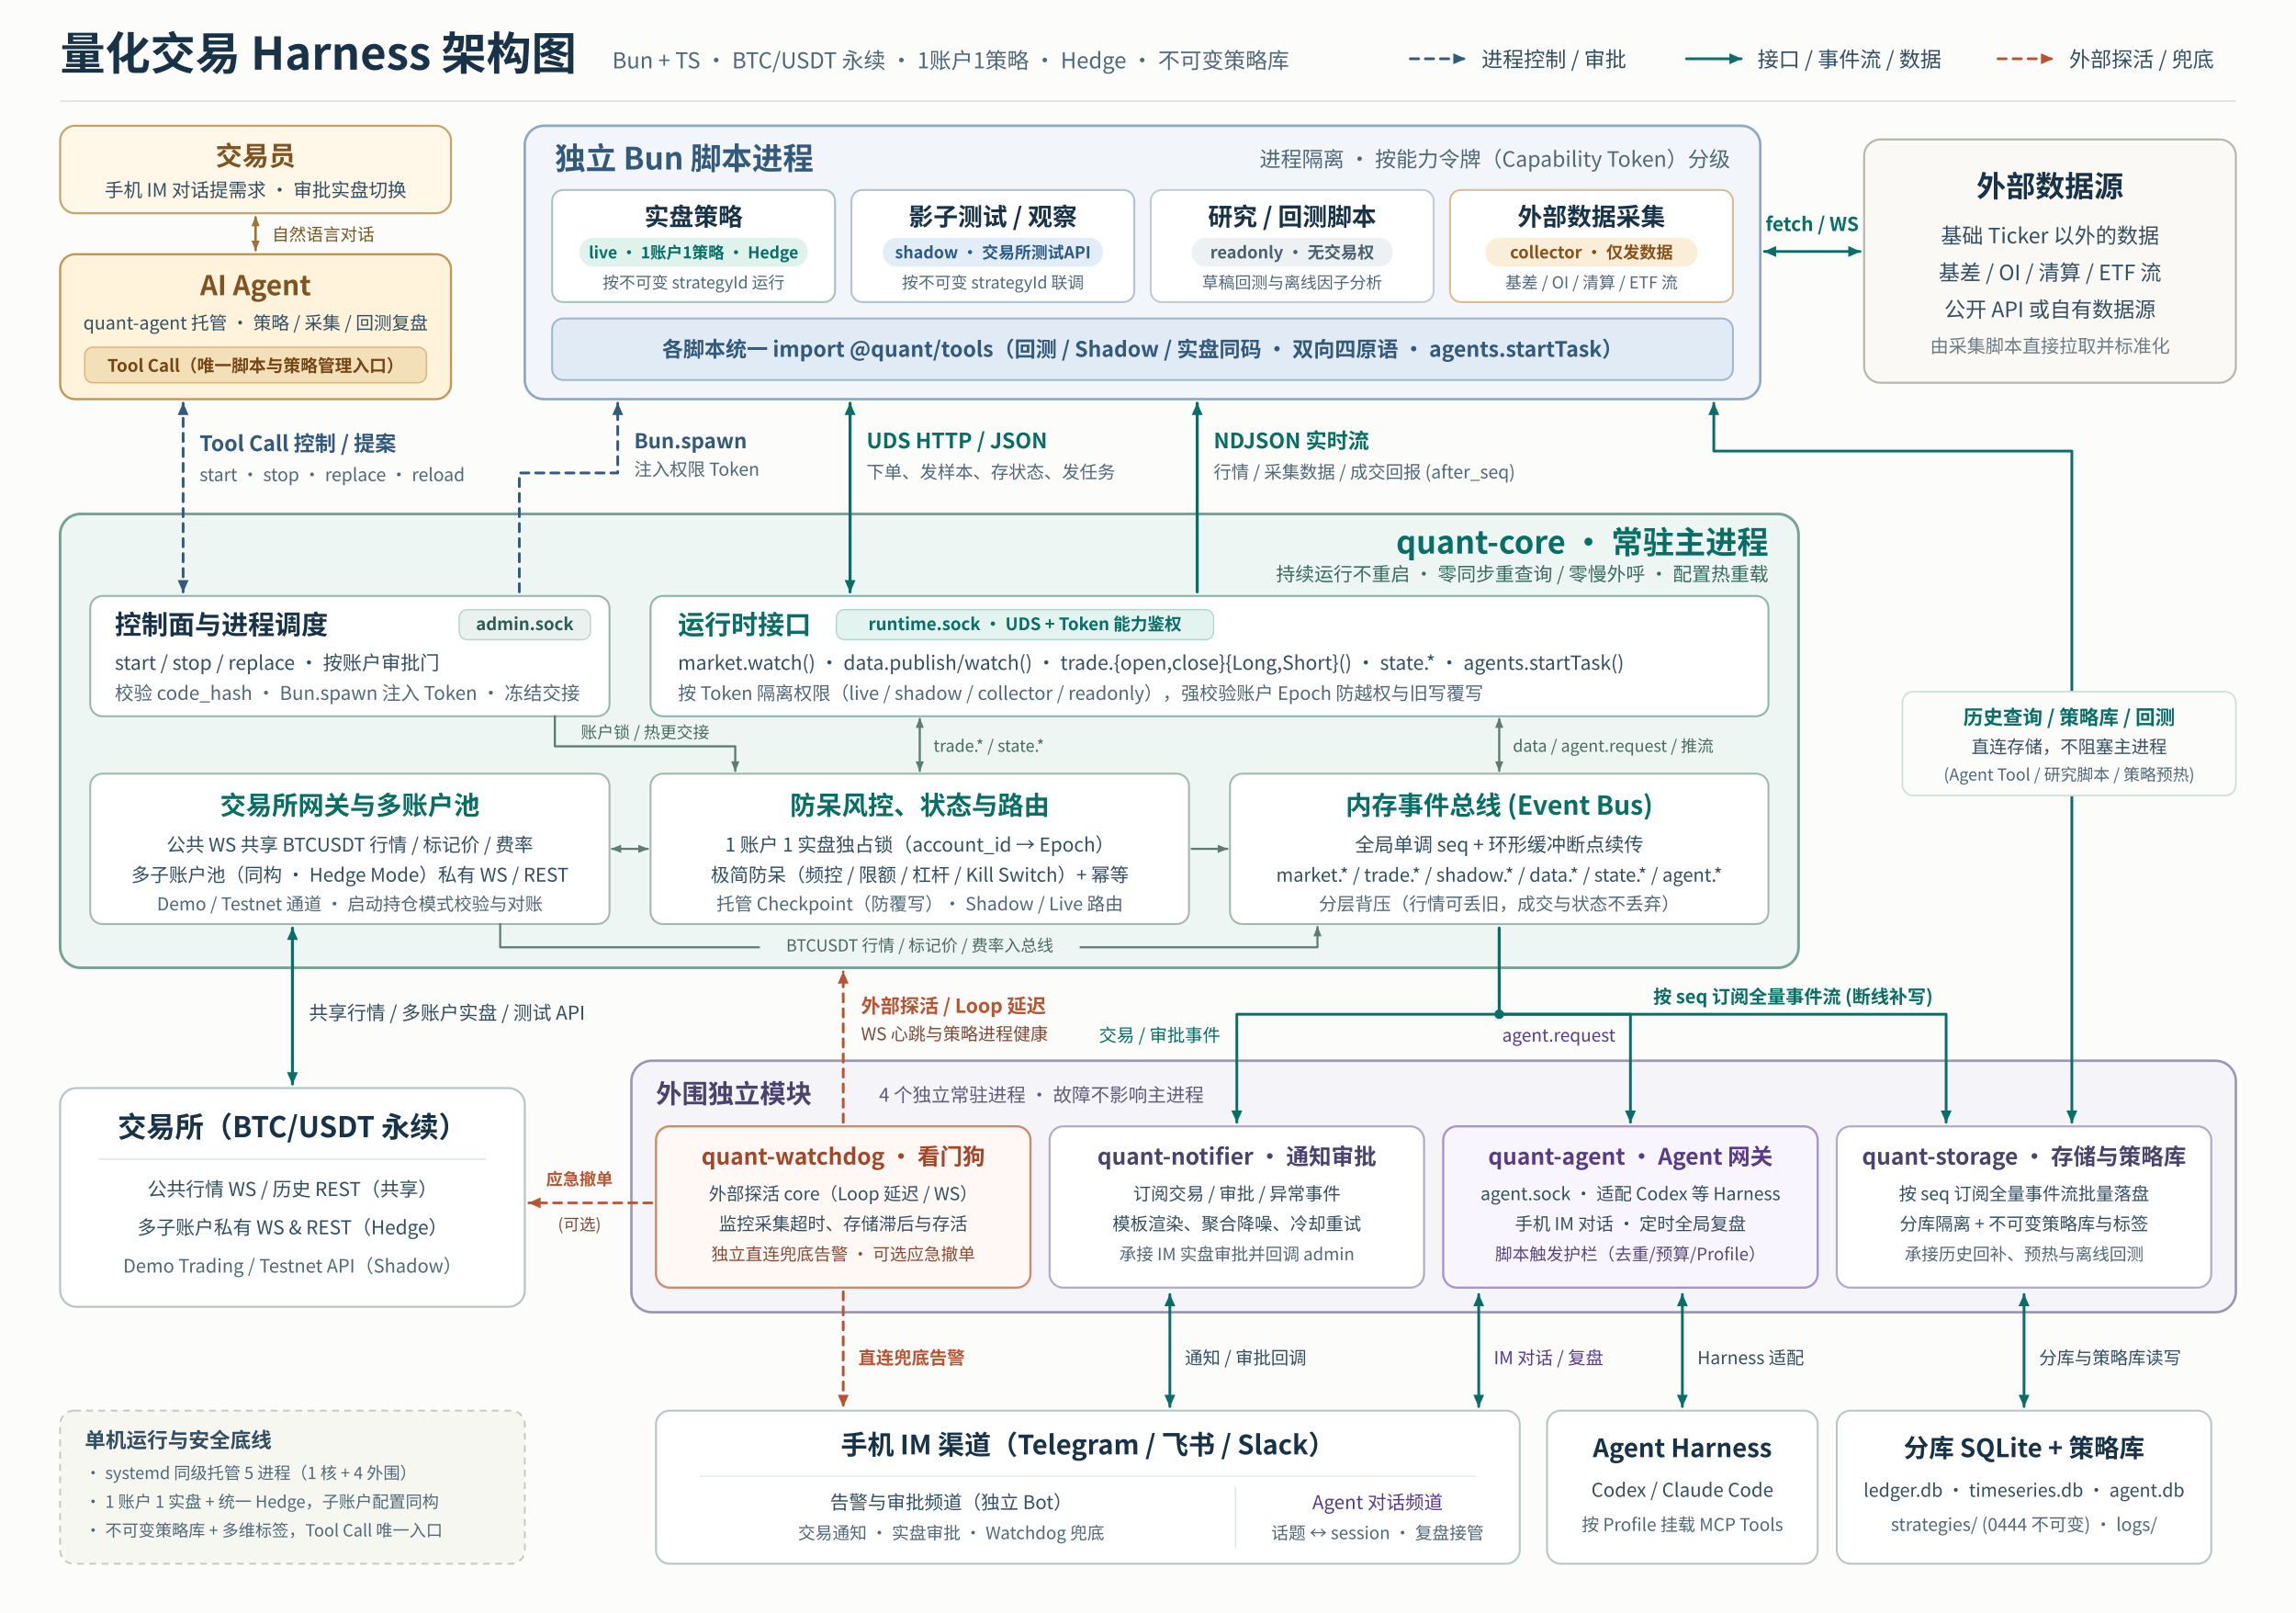
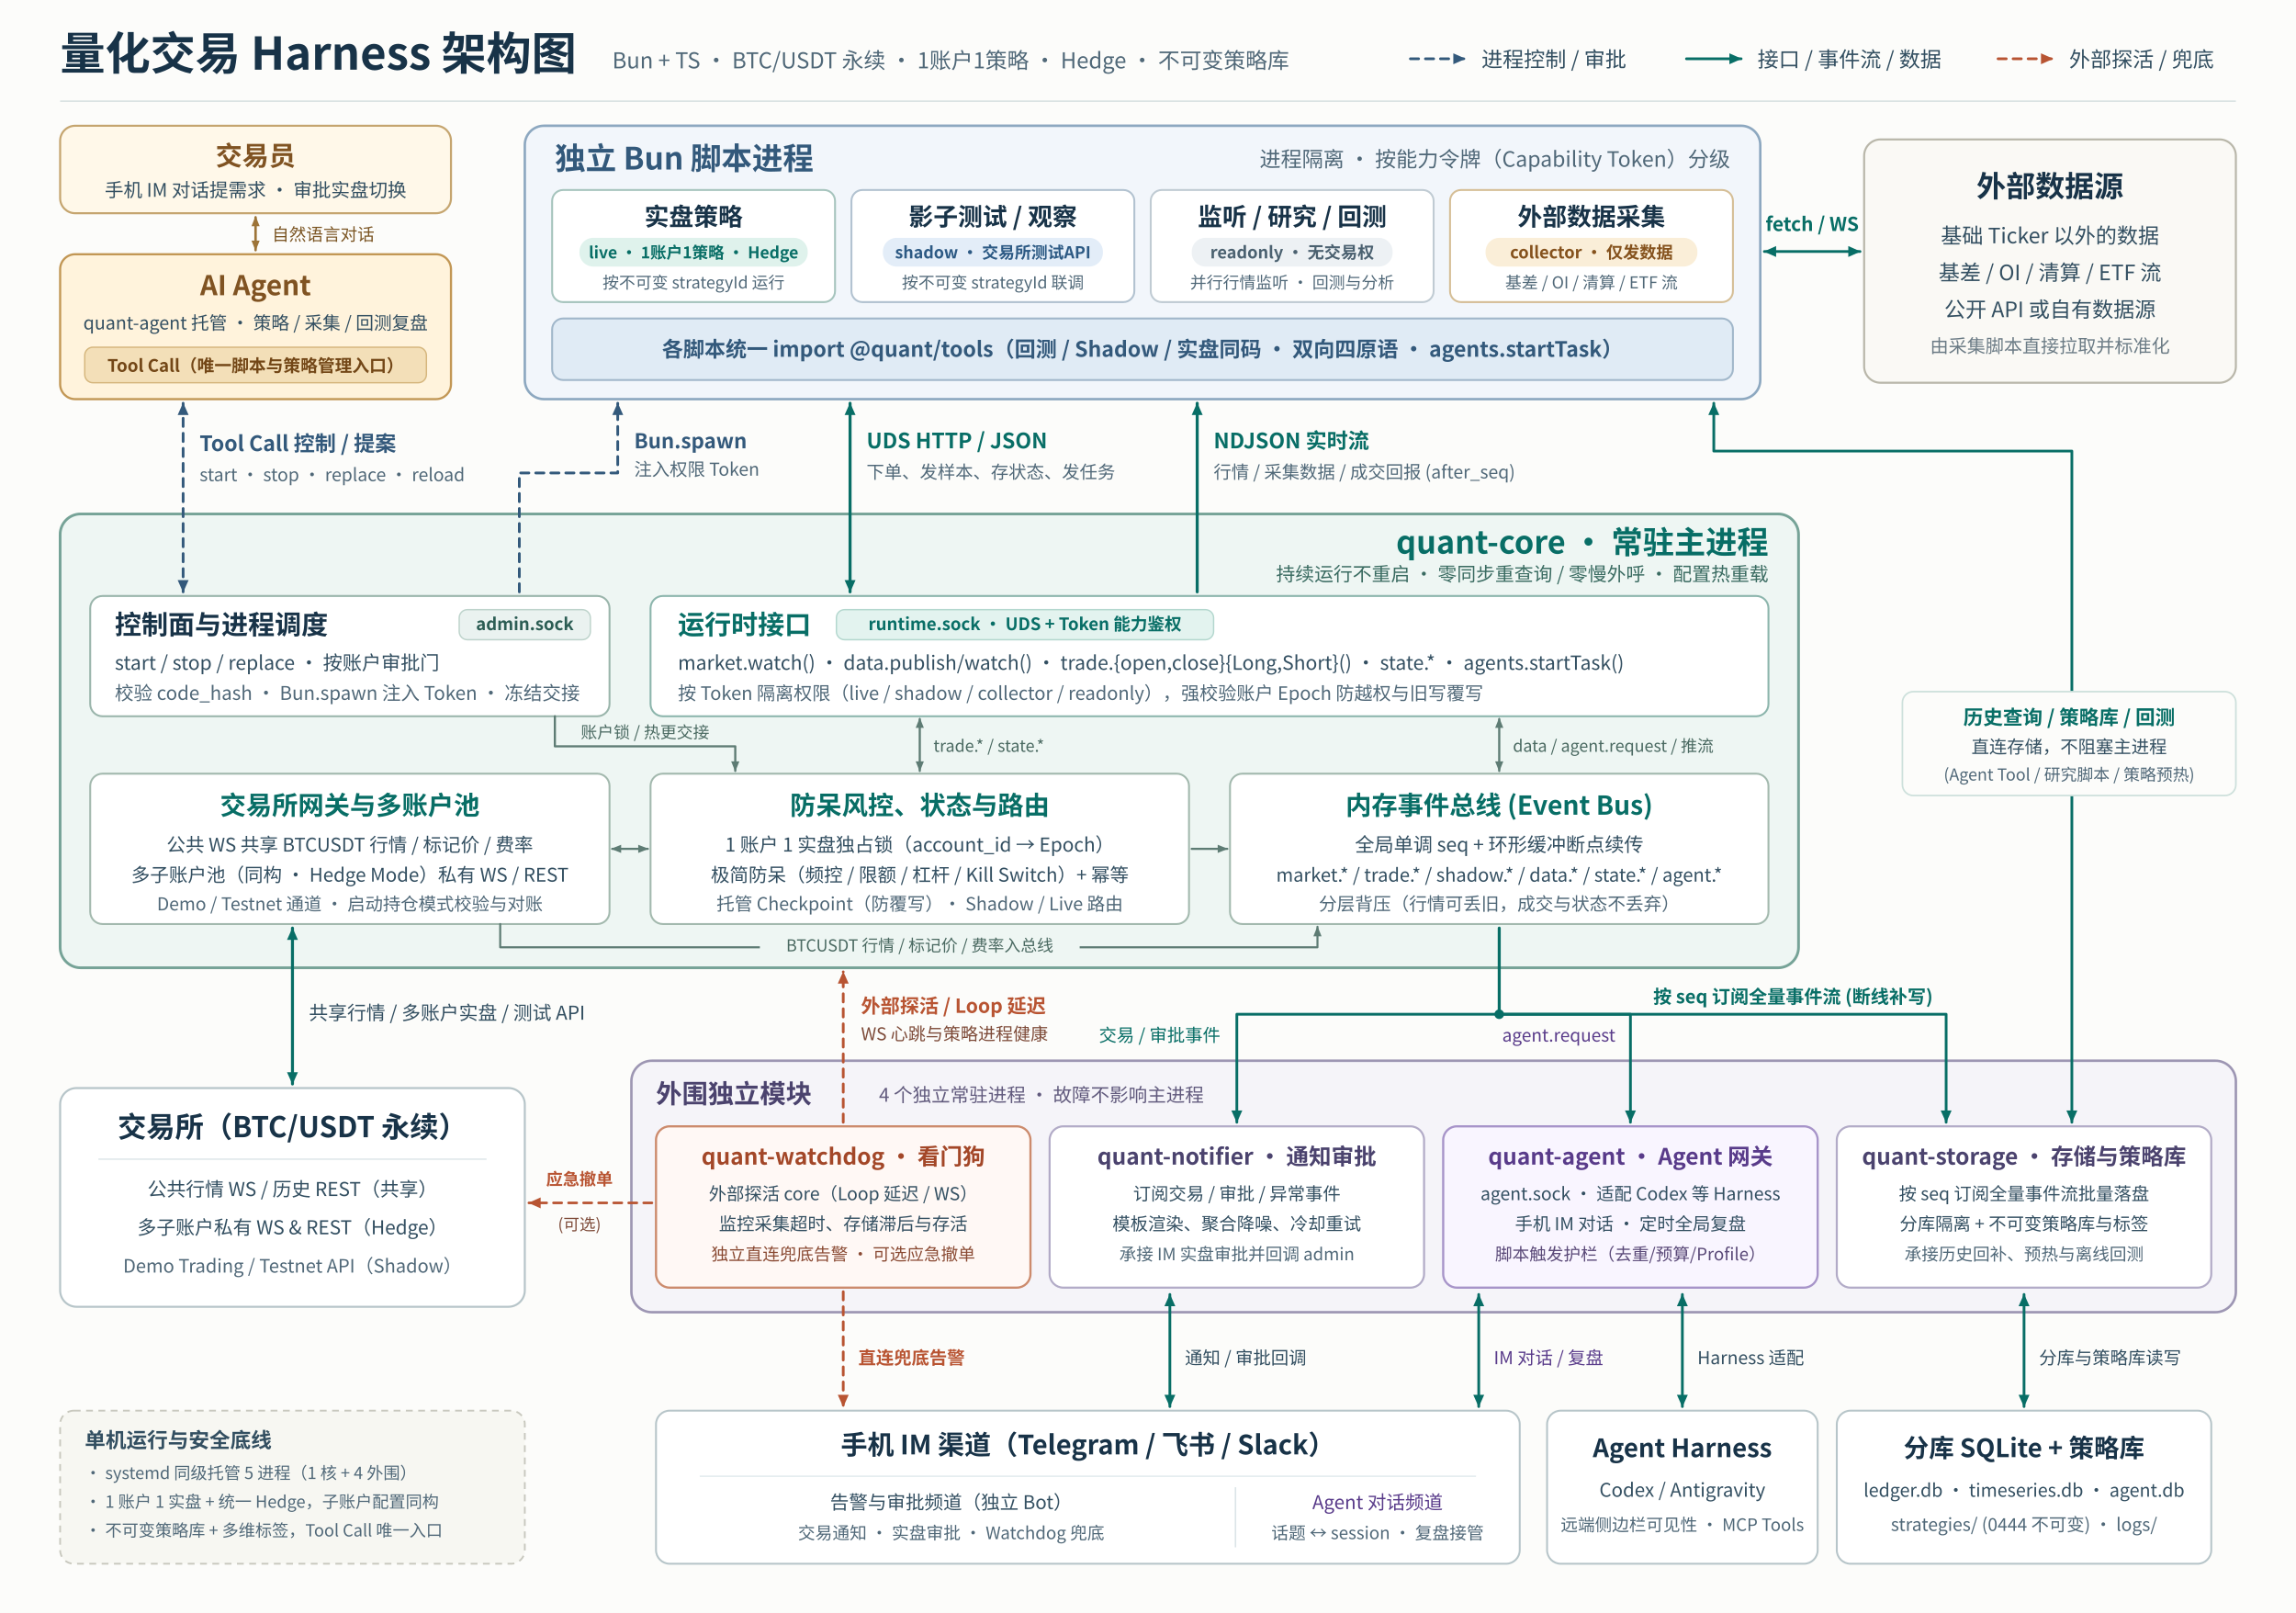
<svg xmlns="http://www.w3.org/2000/svg" width="1680" height="1180" viewBox="0 0 1680 1180" role="img" aria-labelledby="title description">
  <defs>
    <marker id="control" markerUnits="userSpaceOnUse" markerWidth="10" markerHeight="10" refX="8.6" refY="5" orient="auto">
      <path d="M0,1 L9,5 L0,9 Z" fill="#33597b" />
    </marker>
    <marker id="control-start" markerUnits="userSpaceOnUse" markerWidth="10" markerHeight="10" refX="0.4" refY="5" orient="auto">
      <path d="M9,1 L0,5 L9,9 Z" fill="#33597b" />
    </marker>
    <marker id="flow" markerUnits="userSpaceOnUse" markerWidth="10" markerHeight="10" refX="8.6" refY="5" orient="auto">
      <path d="M0,1 L9,5 L0,9 Z" fill="#086e66" />
    </marker>
    <marker id="flow-start" markerUnits="userSpaceOnUse" markerWidth="10" markerHeight="10" refX="0.4" refY="5" orient="auto">
      <path d="M9,1 L0,5 L9,9 Z" fill="#086e66" />
    </marker>
    <marker id="watch" markerUnits="userSpaceOnUse" markerWidth="10" markerHeight="10" refX="8.6" refY="5" orient="auto">
      <path d="M0,1 L9,5 L0,9 Z" fill="#b85432" />
    </marker>
    <marker id="watch-start" markerUnits="userSpaceOnUse" markerWidth="10" markerHeight="10" refX="0.4" refY="5" orient="auto">
      <path d="M9,1 L0,5 L9,9 Z" fill="#b85432" />
    </marker>
    <marker id="inner" markerUnits="userSpaceOnUse" markerWidth="8" markerHeight="8" refX="7" refY="4" orient="auto">
      <path d="M0,1 L7.5,4 L0,7 Z" fill="#5e7c74" />
    </marker>
    <marker id="inner-start" markerUnits="userSpaceOnUse" markerWidth="8" markerHeight="8" refX="1" refY="4" orient="auto">
      <path d="M7.5,1 L0,4 L7.5,7 Z" fill="#5e7c74" />
    </marker>
    <marker id="dialogue" markerUnits="userSpaceOnUse" markerWidth="8" markerHeight="8" refX="7" refY="4" orient="auto">
      <path d="M0,1 L7.5,4 L0,7 Z" fill="#9d7438" />
    </marker>
    <marker id="dialogue-start" markerUnits="userSpaceOnUse" markerWidth="8" markerHeight="8" refX="1" refY="4" orient="auto">
      <path d="M7.5,1 L0,4 L7.5,7 Z" fill="#9d7438" />
    </marker>
  </defs>
  <g font-family="Noto Sans CJK SC, Noto Sans SC, PingFang SC, Microsoft YaHei, sans-serif">
    <rect x="0" y="0" width="1680" height="1180" fill="#fcfcfa" />
    <text x="44" y="51" text-anchor="start" font-size="33" font-weight="700" fill="#183348">量化交易 Harness 架构图</text>
    <text x="448" y="50" text-anchor="start" font-size="16" font-weight="400" fill="#506878">Bun + TS · BTC/USDT 永续 · 1账户1策略 · Hedge · 不可变策略库</text>
    <path d="M1032 43 H1072" stroke="#33597b" stroke-width="2" fill="none" stroke-linecap="round" stroke-dasharray="6 5" marker-end="url(#control)" />
    <text x="1084" y="49" text-anchor="start" font-size="15.5" font-weight="400" fill="#334f61">进程控制 / 审批</text>
    <path d="M1234 43 H1274" stroke="#086e66" stroke-width="2" fill="none" stroke-linecap="round" marker-end="url(#flow)" />
    <text x="1286" y="49" text-anchor="start" font-size="15.5" font-weight="400" fill="#334f61">接口 / 事件流 / 数据</text>
    <path d="M1462 43 H1502" stroke="#b85432" stroke-width="2" fill="none" stroke-linecap="round" stroke-dasharray="6 5" marker-end="url(#watch)" />
    <text x="1514" y="49" text-anchor="start" font-size="15.5" font-weight="400" fill="#334f61">外部探活 / 兜底</text>
    <path d="M44 74 H1636" stroke="#d5dfe0" stroke-width="1" fill="none" />
    <rect x="44" y="92" width="286" height="64" rx="11" fill="#fff8e9" stroke="#c5a56f" stroke-width="1.5" />
    <text x="187" y="121" text-anchor="middle" font-size="19.5" font-weight="700" fill="#805322">交易员</text>
    <text x="187" y="144" text-anchor="middle" font-size="13.8" font-weight="400" fill="#334f61">手机 IM 对话提需求 · 审批实盘切换</text>
    <path d="M187 159 V183" stroke="#9d7438" stroke-width="1.8" fill="none" stroke-linecap="round" marker-start="url(#dialogue-start)" marker-end="url(#dialogue)" />
    <text x="199" y="176" text-anchor="start" font-size="12.5" font-weight="400" fill="#7a5422">自然语言对话</text>
    <rect x="44" y="186" width="286" height="106" rx="11" fill="#fff3dc" stroke="#c29755" stroke-width="1.6" />
    <text x="187" y="216" text-anchor="middle" font-size="20" font-weight="700" fill="#805322">AI Agent</text>
    <text x="187" y="241" text-anchor="middle" font-size="13.2" font-weight="400" fill="#334f61">quant-agent 托管 · 策略 / 采集 / 回测复盘</text>
    <rect x="62" y="254" width="250" height="26" rx="6" fill="#f3dfb8" stroke="#d5b67d" stroke-width="1" />
    <text x="187" y="272" text-anchor="middle" font-size="12.6" font-weight="700" fill="#734717">Tool Call（唯一脚本与策略管理入口）</text>
    <rect x="384" y="92" width="904" height="200" rx="14" fill="#f2f6fb" stroke="#8da8c0" stroke-width="1.8" />
    <text x="406" y="124" text-anchor="start" font-size="22.5" font-weight="700" fill="#33597b">独立 Bun 脚本进程</text>
    <text x="1266" y="122" text-anchor="end" font-size="15.5" font-weight="400" fill="#506878">进程隔离 · 按能力令牌（Capability Token）分级</text>
    <rect x="404" y="139" width="207" height="82" rx="8" fill="#ffffff" stroke="#a6c4bd" stroke-width="1.4" />
    <text x="507.5" y="165" text-anchor="middle" font-size="18" font-weight="700" fill="#183348">实盘策略</text>
    <rect x="424" y="174" width="167" height="21" rx="10" fill="#dff2ec" />
    <text x="507.5" y="189" text-anchor="middle" font-size="11.8" font-weight="700" fill="#086e66">live · 1账户1策略 · Hedge</text>
    <text x="507.5" y="211" text-anchor="middle" font-size="12" font-weight="400" fill="#506878">按不可变 strategyId 运行</text>
    <rect x="623" y="139" width="207" height="82" rx="8" fill="#ffffff" stroke="#b2c2d0" stroke-width="1.4" />
    <text x="726.5" y="165" text-anchor="middle" font-size="18" font-weight="700" fill="#183348">影子测试 / 观察</text>
    <rect x="646" y="174" width="161" height="21" rx="10" fill="#e3edf8" />
    <text x="726.5" y="189" text-anchor="middle" font-size="12" font-weight="700" fill="#2d5a84">shadow · 交易所测试API</text>
    <text x="726.5" y="211" text-anchor="middle" font-size="12" font-weight="400" fill="#506878">按不可变 strategyId 联调</text>
    <rect x="842" y="139" width="207" height="82" rx="8" fill="#ffffff" stroke="#c0cbd3" stroke-width="1.4" />
-     <text x="945.5" y="165" text-anchor="middle" font-size="18" font-weight="700" fill="#183348">研究 / 回测脚本</text>
+     <text x="945.5" y="165" text-anchor="middle" font-size="18" font-weight="700" fill="#183348">监听 / 研究 / 回测</text>
    <rect x="872" y="174" width="147" height="21" rx="10" fill="#edf1f4" />
    <text x="945.5" y="189" text-anchor="middle" font-size="12.2" font-weight="700" fill="#4b6170">readonly · 无交易权</text>
-     <text x="945.5" y="211" text-anchor="middle" font-size="12" font-weight="400" fill="#506878">草稿回测与离线因子分析</text>
+     <text x="945.5" y="211" text-anchor="middle" font-size="12" font-weight="400" fill="#506878">并行行情监听 · 回测与分析</text>
    <rect x="1061" y="139" width="207" height="82" rx="8" fill="#ffffff" stroke="#d5be96" stroke-width="1.4" />
    <text x="1164.5" y="165" text-anchor="middle" font-size="18" font-weight="700" fill="#183348">外部数据采集</text>
    <rect x="1087" y="174" width="155" height="21" rx="10" fill="#faeed8" />
    <text x="1164.5" y="189" text-anchor="middle" font-size="12.2" font-weight="700" fill="#85521d">collector · 仅发数据</text>
    <text x="1164.5" y="211" text-anchor="middle" font-size="12" font-weight="400" fill="#506878">基差 / OI / 清算 / ETF 流</text>
    <rect x="404" y="233" width="864" height="45" rx="8" fill="#e0ebf5" stroke="#a1b7ca" stroke-width="1.4" />
    <text x="836" y="261" text-anchor="middle" font-size="15.5" font-weight="700" fill="#33597b">各脚本统一 import @quant/tools（回测 / Shadow / 实盘同码 · 双向四原语 · agents.startTask）</text>
    <rect x="1364" y="102" width="272" height="178" rx="12" fill="#faf9f5" stroke="#b9b7aa" stroke-width="1.5" />
    <text x="1500" y="144" text-anchor="middle" font-size="21.5" font-weight="700" fill="#183348">外部数据源</text>
    <text x="1500" y="178" text-anchor="middle" font-size="15.5" font-weight="400" fill="#334f61">基础 Ticker 以外的数据</text>
    <text x="1500" y="205" text-anchor="middle" font-size="15.5" font-weight="400" fill="#334f61">基差 / OI / 清算 / ETF 流</text>
    <text x="1500" y="232" text-anchor="middle" font-size="15.5" font-weight="400" fill="#334f61">公开 API 或自有数据源</text>
    <text x="1500" y="258" text-anchor="middle" font-size="13.5" font-weight="400" fill="#6b7b85">由采集脚本直接拉取并标准化</text>
    <rect x="44" y="376" width="1272" height="332" rx="15" fill="#eef6f3" stroke="#76a397" stroke-width="2" />
    <text x="1294" y="405" text-anchor="end" font-size="23" font-weight="700" fill="#086e66">quant-core · 常驻主进程</text>
    <text x="1294" y="425" text-anchor="end" font-size="14" font-weight="400" fill="#3a6b61">持续运行不重启 · 零同步重查询 / 零慢外呼 · 配置热重载</text>
    <rect x="66" y="436" width="380" height="88" rx="9" fill="#ffffff" stroke="#9ab5ab" stroke-width="1.4" />
    <text x="84" y="464" text-anchor="start" font-size="19.5" font-weight="700" fill="#183348">控制面与进程调度</text>
    <rect x="336" y="446" width="96" height="22" rx="6" fill="#eaf2f0" stroke="#bdd3cb" stroke-width="1" />
    <text x="384" y="461" text-anchor="middle" font-size="12.5" font-weight="700" fill="#2c5d54">admin.sock</text>
    <text x="84" y="490" text-anchor="start" font-size="14.2" font-weight="400" fill="#334f61">start / stop / replace · 按账户审批门</text>
    <text x="84" y="512" text-anchor="start" font-size="13.8" font-weight="400" fill="#506878">校验 code_hash · Bun.spawn 注入 Token · 冻结交接</text>
    <rect x="476" y="436" width="818" height="88" rx="9" fill="#ffffff" stroke="#8cb5ac" stroke-width="1.4" />
    <text x="496" y="464" text-anchor="start" font-size="19.5" font-weight="700" fill="#086e66">运行时接口</text>
    <rect x="612" y="446" width="276" height="22" rx="6" fill="#e3f3ef" stroke="#b3d7ce" stroke-width="1" />
    <text x="750" y="461" text-anchor="middle" font-size="12.5" font-weight="700" fill="#086e66">runtime.sock · UDS + Token 能力鉴权</text>
    <text x="496" y="490" text-anchor="start" font-size="14.2" font-weight="400" fill="#334f61">market.watch() · data.publish/watch() · trade.{open,close}{Long,Short}() · state.* · agents.startTask()</text>
    <text x="496" y="512" text-anchor="start" font-size="13.5" font-weight="400" fill="#506878">按 Token 隔离权限（live / shadow / collector / readonly），强校验账户 Epoch 防越权与旧写覆写</text>
    <rect x="66" y="566" width="380" height="110" rx="9" fill="#ffffff" stroke="#a3b9ae" stroke-width="1.4" />
    <text x="256" y="596" text-anchor="middle" font-size="19" font-weight="700" fill="#086e66">交易所网关与多账户池</text>
    <text x="256" y="623" text-anchor="middle" font-size="13.8" font-weight="400" fill="#334f61">公共 WS 共享 BTCUSDT 行情 / 标记价 / 费率</text>
    <text x="256" y="645" text-anchor="middle" font-size="13.8" font-weight="400" fill="#334f61">多子账户池（同构 · Hedge Mode）私有 WS / REST</text>
    <text x="256" y="666" text-anchor="middle" font-size="13" font-weight="400" fill="#506878">Demo / Testnet 通道 · 启动持仓模式校验与对账</text>
    <rect x="476" y="566" width="394" height="110" rx="9" fill="#ffffff" stroke="#a3b9ae" stroke-width="1.4" />
    <text x="673" y="596" text-anchor="middle" font-size="19" font-weight="700" fill="#086e66">防呆风控、状态与路由</text>
    <text x="673" y="623" text-anchor="middle" font-size="14" font-weight="400" fill="#334f61">1 账户 1 实盘独占锁（account_id → Epoch）</text>
    <text x="673" y="645" text-anchor="middle" font-size="13.8" font-weight="400" fill="#334f61">极简防呆（频控 / 限额 / 杠杆 / Kill Switch）+ 幂等</text>
    <text x="673" y="666" text-anchor="middle" font-size="13.2" font-weight="400" fill="#506878">托管 Checkpoint（防覆写）· Shadow / Live 路由</text>
    <rect x="900" y="566" width="394" height="110" rx="9" fill="#ffffff" stroke="#a3b9ae" stroke-width="1.4" />
    <text x="1097" y="596" text-anchor="middle" font-size="19" font-weight="700" fill="#086e66">内存事件总线 (Event Bus)</text>
    <text x="1097" y="623" text-anchor="middle" font-size="14.2" font-weight="400" fill="#334f61">全局单调 seq + 环形缓冲断点续传</text>
    <text x="1097" y="645" text-anchor="middle" font-size="13.5" font-weight="400" fill="#334f61">market.* / trade.* / shadow.* / data.* / state.* / agent.*</text>
    <text x="1097" y="666" text-anchor="middle" font-size="13.2" font-weight="400" fill="#506878">分层背压（行情可丢旧，成交与状态不丢弃）</text>
    <path d="M406 524 V546 H538 V564" stroke="#5e7c74" stroke-width="1.6" fill="none" stroke-linecap="round" stroke-linejoin="round" marker-end="url(#inner)" />
    <text x="472" y="540" text-anchor="middle" font-size="12" font-weight="400" fill="#4a6961">账户锁 / 热更交接</text>
    <path d="M673 526 V564" stroke="#5e7c74" stroke-width="1.6" fill="none" stroke-linecap="round" marker-start="url(#inner-start)" marker-end="url(#inner)" />
    <text x="683" y="550" text-anchor="start" font-size="12" font-weight="400" fill="#4a6961">trade.* / state.*</text>
    <path d="M1097 526 V564" stroke="#5e7c74" stroke-width="1.6" fill="none" stroke-linecap="round" marker-start="url(#inner-start)" marker-end="url(#inner)" />
    <text x="1107" y="550" text-anchor="start" font-size="12" font-weight="400" fill="#4a6961">data / agent.request / 推流</text>
    <path d="M448 621 H474" stroke="#5e7c74" stroke-width="1.6" fill="none" stroke-linecap="round" marker-start="url(#inner-start)" marker-end="url(#inner)" />
    <path d="M872 621 H898" stroke="#5e7c74" stroke-width="1.6" fill="none" stroke-linecap="round" marker-end="url(#inner)" />
    <path d="M366 676 V693 H964 V678" stroke="#5e7c74" stroke-width="1.5" fill="none" stroke-linecap="round" stroke-linejoin="round" marker-end="url(#inner)" />
    <rect x="556" y="683" width="234" height="18" rx="4" fill="#eef6f3" />
    <text x="673" y="696" text-anchor="middle" font-size="12" font-weight="400" fill="#4a6961">BTCUSDT 行情 / 标记价 / 费率入总线</text>
    <rect x="44" y="796" width="340" height="160" rx="12" fill="#ffffff" stroke="#b7c5c9" stroke-width="1.5" />
    <text x="214" y="832" text-anchor="middle" font-size="21" font-weight="700" fill="#183348">交易所（BTC/USDT 永续）</text>
    <path d="M72 848 H356" stroke="#e2eaec" stroke-width="1.2" fill="none" />
    <text x="214" y="875" text-anchor="middle" font-size="14" font-weight="400" fill="#334f61">公共行情 WS / 历史 REST（共享）</text>
    <text x="214" y="903" text-anchor="middle" font-size="14" font-weight="400" fill="#334f61">多子账户私有 WS &amp; REST（Hedge）</text>
    <text x="214" y="931" text-anchor="middle" font-size="13.5" font-weight="400" fill="#506878">Demo Trading / Testnet API（Shadow）</text>
    <rect x="462" y="776" width="1174" height="184" rx="15" fill="#f5f4f9" stroke="#9d96b3" stroke-width="1.8" />
    <text x="480" y="807" text-anchor="start" font-size="19" font-weight="700" fill="#4b436e">外围独立模块</text>
    <text x="762" y="806" text-anchor="middle" font-size="13.8" font-weight="400" fill="#615a7d">4 个独立常驻进程 · 故障不影响主进程</text>
    <rect x="480" y="824" width="274" height="118" rx="10" fill="#fff8f5" stroke="#cc8b6d" stroke-width="1.6" />
    <text x="617" y="852" text-anchor="middle" font-size="16.5" font-weight="700" fill="#a34728">quant-watchdog · 看门狗</text>
    <text x="617" y="878" text-anchor="middle" font-size="13" font-weight="400" fill="#334f61">外部探活 core（Loop 延迟 / WS）</text>
    <text x="617" y="900" text-anchor="middle" font-size="13" font-weight="400" fill="#334f61">监控采集超时、存储滞后与存活</text>
    <text x="617" y="922" text-anchor="middle" font-size="12.5" font-weight="400" fill="#8a4a33">独立直连兜底告警 · 可选应急撤单</text>
    <rect x="768" y="824" width="274" height="118" rx="10" fill="#ffffff" stroke="#b2abc7" stroke-width="1.5" />
    <text x="905" y="852" text-anchor="middle" font-size="16.5" font-weight="700" fill="#4b436e">quant-notifier · 通知审批</text>
    <text x="905" y="878" text-anchor="middle" font-size="13" font-weight="400" fill="#334f61">订阅交易 / 审批 / 异常事件</text>
    <text x="905" y="900" text-anchor="middle" font-size="13" font-weight="400" fill="#334f61">模板渲染、聚合降噪、冷却重试</text>
    <text x="905" y="922" text-anchor="middle" font-size="12.5" font-weight="400" fill="#506878">承接 IM 实盘审批并回调 admin</text>
    <rect x="1056" y="824" width="274" height="118" rx="10" fill="#f9f5ff" stroke="#a794c9" stroke-width="1.6" />
    <text x="1193" y="852" text-anchor="middle" font-size="16.5" font-weight="700" fill="#593b8a">quant-agent · Agent 网关</text>
    <text x="1193" y="878" text-anchor="middle" font-size="13" font-weight="400" fill="#334f61">agent.sock · 适配 Codex 等 Harness</text>
    <text x="1193" y="900" text-anchor="middle" font-size="13" font-weight="400" fill="#334f61">手机 IM 对话 · 定时全局复盘</text>
    <text x="1193" y="922" text-anchor="middle" font-size="12.5" font-weight="400" fill="#5a4978">脚本触发护栏（去重/预算/Profile）</text>
    <rect x="1344" y="824" width="274" height="118" rx="10" fill="#ffffff" stroke="#b2abc7" stroke-width="1.5" />
    <text x="1481" y="852" text-anchor="middle" font-size="16.5" font-weight="700" fill="#4b436e">quant-storage · 存储与策略库</text>
    <text x="1481" y="878" text-anchor="middle" font-size="13" font-weight="400" fill="#334f61">按 seq 订阅全量事件流批量落盘</text>
    <text x="1481" y="900" text-anchor="middle" font-size="13" font-weight="400" fill="#334f61">分库隔离 + 不可变策略库与标签</text>
    <text x="1481" y="922" text-anchor="middle" font-size="12.5" font-weight="400" fill="#506878">承接历史回补、预热与离线回测</text>
    <rect x="44" y="1032" width="340" height="112" rx="10" fill="#f7f7f2" stroke="#c8c8be" stroke-width="1.3" stroke-dasharray="5 4" />
    <text x="62" y="1059" text-anchor="start" font-size="15.2" font-weight="700" fill="#334f61">单机运行与安全底线</text>
    <text x="62" y="1082" text-anchor="start" font-size="12.2" font-weight="400" fill="#506878">· systemd 同级托管 5 进程（1 核 + 4 外围）</text>
    <text x="62" y="1103" text-anchor="start" font-size="12.2" font-weight="400" fill="#506878">· 1 账户 1 实盘 + 统一 Hedge，子账户配置同构</text>
    <text x="62" y="1124" text-anchor="start" font-size="12.2" font-weight="400" fill="#506878">· 不可变策略库 + 多维标签，Tool Call 唯一入口</text>
    <rect x="480" y="1032" width="632" height="112" rx="10" fill="#ffffff" stroke="#b7c5c9" stroke-width="1.4" />
    <text x="796" y="1064" text-anchor="middle" font-size="19.5" font-weight="700" fill="#183348">手机 IM 渠道（Telegram / 飞书 / Slack）</text>
    <path d="M512 1080 H1080" stroke="#e4ecef" stroke-width="1.1" fill="none" />
    <text x="696" y="1104" text-anchor="middle" font-size="13.8" font-weight="400" fill="#334f61">告警与审批频道（独立 Bot）</text>
    <text x="696" y="1126" text-anchor="middle" font-size="12.6" font-weight="400" fill="#506878">交易通知 · 实盘审批 · Watchdog 兜底</text>
    <path d="M904 1088 V1132" stroke="#dce5e8" stroke-width="1.1" fill="none" />
    <text x="1008" y="1104" text-anchor="middle" font-size="13.8" font-weight="400" fill="#593b8a">Agent 对话频道</text>
    <text x="1008" y="1126" text-anchor="middle" font-size="12.6" font-weight="400" fill="#506878">话题 ↔ session · 复盘接管</text>
    <rect x="1132" y="1032" width="198" height="112" rx="10" fill="#ffffff" stroke="#b7c5c9" stroke-width="1.4" />
    <text x="1231" y="1066" text-anchor="middle" font-size="18.5" font-weight="700" fill="#183348">Agent Harness</text>
-     <text x="1231" y="1095" text-anchor="middle" font-size="13.8" font-weight="400" fill="#334f61">Codex / Claude Code</text>
-     <text x="1231" y="1120" text-anchor="middle" font-size="12.8" font-weight="400" fill="#506878">按 Profile 挂载 MCP Tools</text>
+     <text x="1231" y="1095" text-anchor="middle" font-size="13.8" font-weight="400" fill="#334f61">Codex / Antigravity</text>
+     <text x="1231" y="1120" text-anchor="middle" font-size="12.5" font-weight="400" fill="#506878">远端侧边栏可见性 · MCP Tools</text>
    <rect x="1344" y="1032" width="274" height="112" rx="10" fill="#ffffff" stroke="#b7c5c9" stroke-width="1.4" />
    <text x="1481" y="1066" text-anchor="middle" font-size="18.5" font-weight="700" fill="#183348">分库 SQLite + 策略库</text>
    <text x="1481" y="1095" text-anchor="middle" font-size="13.2" font-weight="400" fill="#334f61">ledger.db · timeseries.db · agent.db</text>
    <text x="1481" y="1120" text-anchor="middle" font-size="13" font-weight="400" fill="#506878">strategies/ (0444 不可变) · logs/</text>
    <path d="M1291 184 H1361" stroke="#086e66" stroke-width="2" fill="none" stroke-linecap="round" marker-start="url(#flow-start)" marker-end="url(#flow)" />
    <text x="1326" y="169" text-anchor="middle" font-size="14" font-weight="700" fill="#086e66">fetch / WS</text>
    <path d="M134 295 V433" stroke="#33597b" stroke-width="2" fill="none" stroke-linecap="round" stroke-dasharray="6 5" marker-start="url(#control-start)" marker-end="url(#control)" />
    <text x="146" y="330" text-anchor="start" font-size="15.5" font-weight="700" fill="#33597b">Tool Call 控制 / 提案</text>
    <text x="146" y="352" text-anchor="start" font-size="13" font-weight="400" fill="#506878">start · stop · replace · reload</text>
    <path d="M380 433 V346 H452 V295" stroke="#33597b" stroke-width="2" fill="none" stroke-linecap="round" stroke-linejoin="round" stroke-dasharray="6 5" marker-end="url(#control)" />
    <text x="464" y="328" text-anchor="start" font-size="15" font-weight="700" fill="#33597b">Bun.spawn</text>
    <text x="464" y="348" text-anchor="start" font-size="13" font-weight="400" fill="#506878">注入权限 Token</text>
    <path d="M622 295 V433" stroke="#086e66" stroke-width="2.2" fill="none" stroke-linecap="round" marker-start="url(#flow-start)" marker-end="url(#flow)" />
    <text x="634" y="328" text-anchor="start" font-size="15.5" font-weight="700" fill="#086e66">UDS HTTP / JSON</text>
    <text x="634" y="350" text-anchor="start" font-size="13" font-weight="400" fill="#506878">下单、发样本、存状态、发任务</text>
    <path d="M876 433 V295" stroke="#086e66" stroke-width="2.2" fill="none" stroke-linecap="round" marker-end="url(#flow)" />
    <text x="888" y="328" text-anchor="start" font-size="15.5" font-weight="700" fill="#086e66">NDJSON 实时流</text>
    <text x="888" y="350" text-anchor="start" font-size="13" font-weight="400" fill="#506878">行情 / 采集数据 / 成交回报 (after_seq)</text>
    <path d="M1254 295 V330 H1516 V821" stroke="#086e66" stroke-width="2" fill="none" stroke-linecap="round" stroke-linejoin="round" marker-start="url(#flow-start)" marker-end="url(#flow)" />
    <rect x="1392" y="506" width="244" height="76" rx="8" fill="#fcfcfa" stroke="#cde0db" stroke-width="1.2" />
    <text x="1514" y="530" text-anchor="middle" font-size="14.5" font-weight="700" fill="#086e66">历史查询 / 策略库 / 回测</text>
    <text x="1514" y="551" text-anchor="middle" font-size="13" font-weight="400" fill="#334f61">直连存储，不阻塞主进程</text>
    <text x="1514" y="571" text-anchor="middle" font-size="12" font-weight="400" fill="#506878">(Agent Tool / 研究脚本 / 策略预热)</text>
    <path d="M214 679 V793" stroke="#086e66" stroke-width="2.2" fill="none" stroke-linecap="round" marker-start="url(#flow-start)" marker-end="url(#flow)" />
    <text x="226" y="746" text-anchor="start" font-size="14" font-weight="400" fill="#334f61">共享行情 / 多账户实盘 / 测试 API</text>
    <path d="M617 821 V711" stroke="#b85432" stroke-width="2" fill="none" stroke-linecap="round" stroke-dasharray="6 5" marker-end="url(#watch)" />
    <text x="630" y="741" text-anchor="start" font-size="14.2" font-weight="700" fill="#b85432">外部探活 / Loop 延迟</text>
    <text x="630" y="761" text-anchor="start" font-size="12.8" font-weight="400" fill="#7d4a38">WS 心跳与策略进程健康</text>
    <path d="M477 880 H387" stroke="#b85432" stroke-width="1.9" fill="none" stroke-linecap="round" stroke-dasharray="6 5" marker-end="url(#watch)" />
    <text x="424" y="867" text-anchor="middle" font-size="12.2" font-weight="700" fill="#b85432">应急撤单</text>
    <text x="424" y="900" text-anchor="middle" font-size="11.8" font-weight="400" fill="#7d4a38">(可选)</text>
    <path d="M1097 679 V742" stroke="#086e66" stroke-width="2.2" fill="none" stroke-linecap="round" />
    <circle cx="1097" cy="742" r="3.5" fill="#086e66" />
    <path d="M1097 742 H905 V821" stroke="#086e66" stroke-width="2" fill="none" stroke-linecap="round" stroke-linejoin="round" marker-end="url(#flow)" />
    <text x="893" y="762" text-anchor="end" font-size="13" font-weight="400" fill="#086e66">交易 / 审批事件</text>
    <path d="M1097 742 H1193 V821" stroke="#086e66" stroke-width="2" fill="none" stroke-linecap="round" stroke-linejoin="round" marker-end="url(#flow)" />
    <text x="1182" y="762" text-anchor="end" font-size="12.8" font-weight="400" fill="#593b8a">agent.request</text>
    <path d="M1097 742 H1424 V821" stroke="#086e66" stroke-width="2" fill="none" stroke-linecap="round" stroke-linejoin="round" marker-end="url(#flow)" />
    <text x="1312" y="734" text-anchor="middle" font-size="13.5" font-weight="700" fill="#086e66">按 seq 订阅全量事件流 (断线补写)</text>
    <path d="M617 945 V1029" stroke="#b85432" stroke-width="2" fill="none" stroke-linecap="round" stroke-dasharray="6 5" marker-end="url(#watch)" />
    <text x="628" y="998" text-anchor="start" font-size="13" font-weight="700" fill="#b85432">直连兜底告警</text>
    <path d="M856 947 V1029" stroke="#086e66" stroke-width="2" fill="none" stroke-linecap="round" marker-start="url(#flow-start)" marker-end="url(#flow)" />
    <text x="867" y="998" text-anchor="start" font-size="13" font-weight="400" fill="#334f61">通知 / 审批回调</text>
    <path d="M1082 947 V1029" stroke="#086e66" stroke-width="2" fill="none" stroke-linecap="round" marker-start="url(#flow-start)" marker-end="url(#flow)" />
    <text x="1093" y="998" text-anchor="start" font-size="13" font-weight="400" fill="#593b8a">IM 对话 / 复盘</text>
    <path d="M1231 947 V1029" stroke="#086e66" stroke-width="2" fill="none" stroke-linecap="round" marker-start="url(#flow-start)" marker-end="url(#flow)" />
    <text x="1242" y="998" text-anchor="start" font-size="13" font-weight="400" fill="#334f61">Harness 适配</text>
    <path d="M1481 947 V1029" stroke="#086e66" stroke-width="2" fill="none" stroke-linecap="round" marker-start="url(#flow-start)" marker-end="url(#flow)" />
    <text x="1492" y="998" text-anchor="start" font-size="13" font-weight="400" fill="#334f61">分库与策略库读写</text>
  </g>
</svg>
